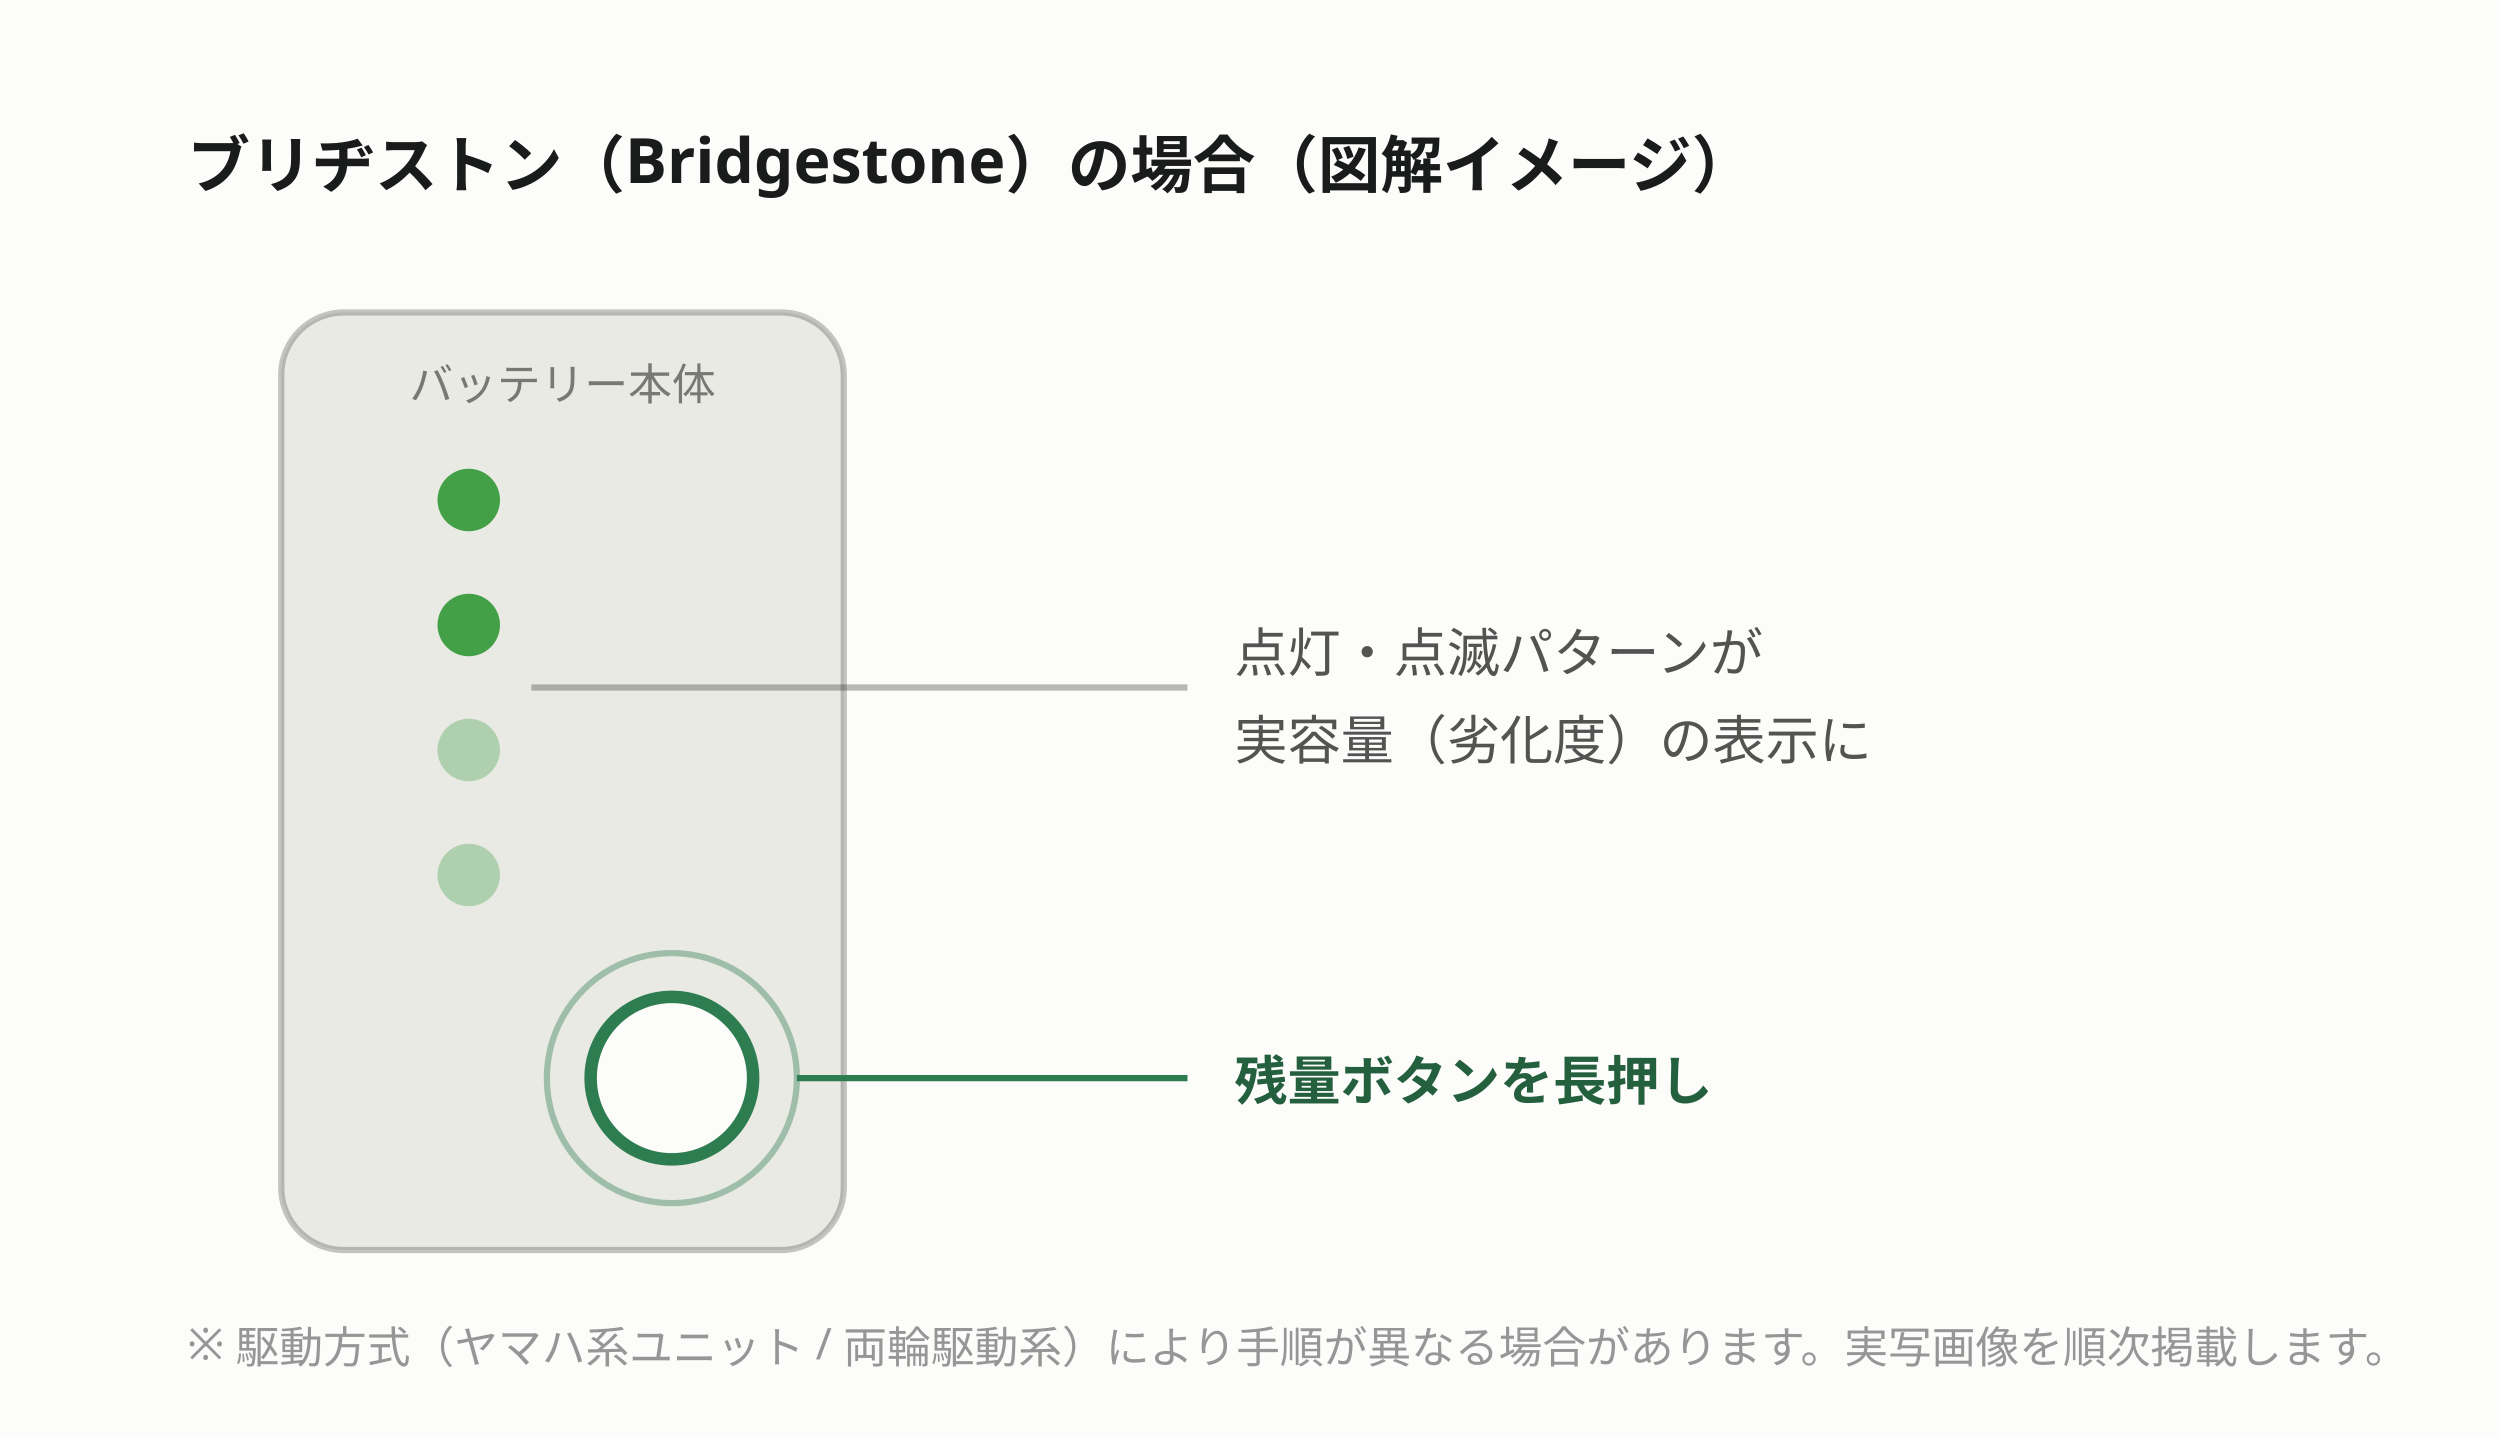
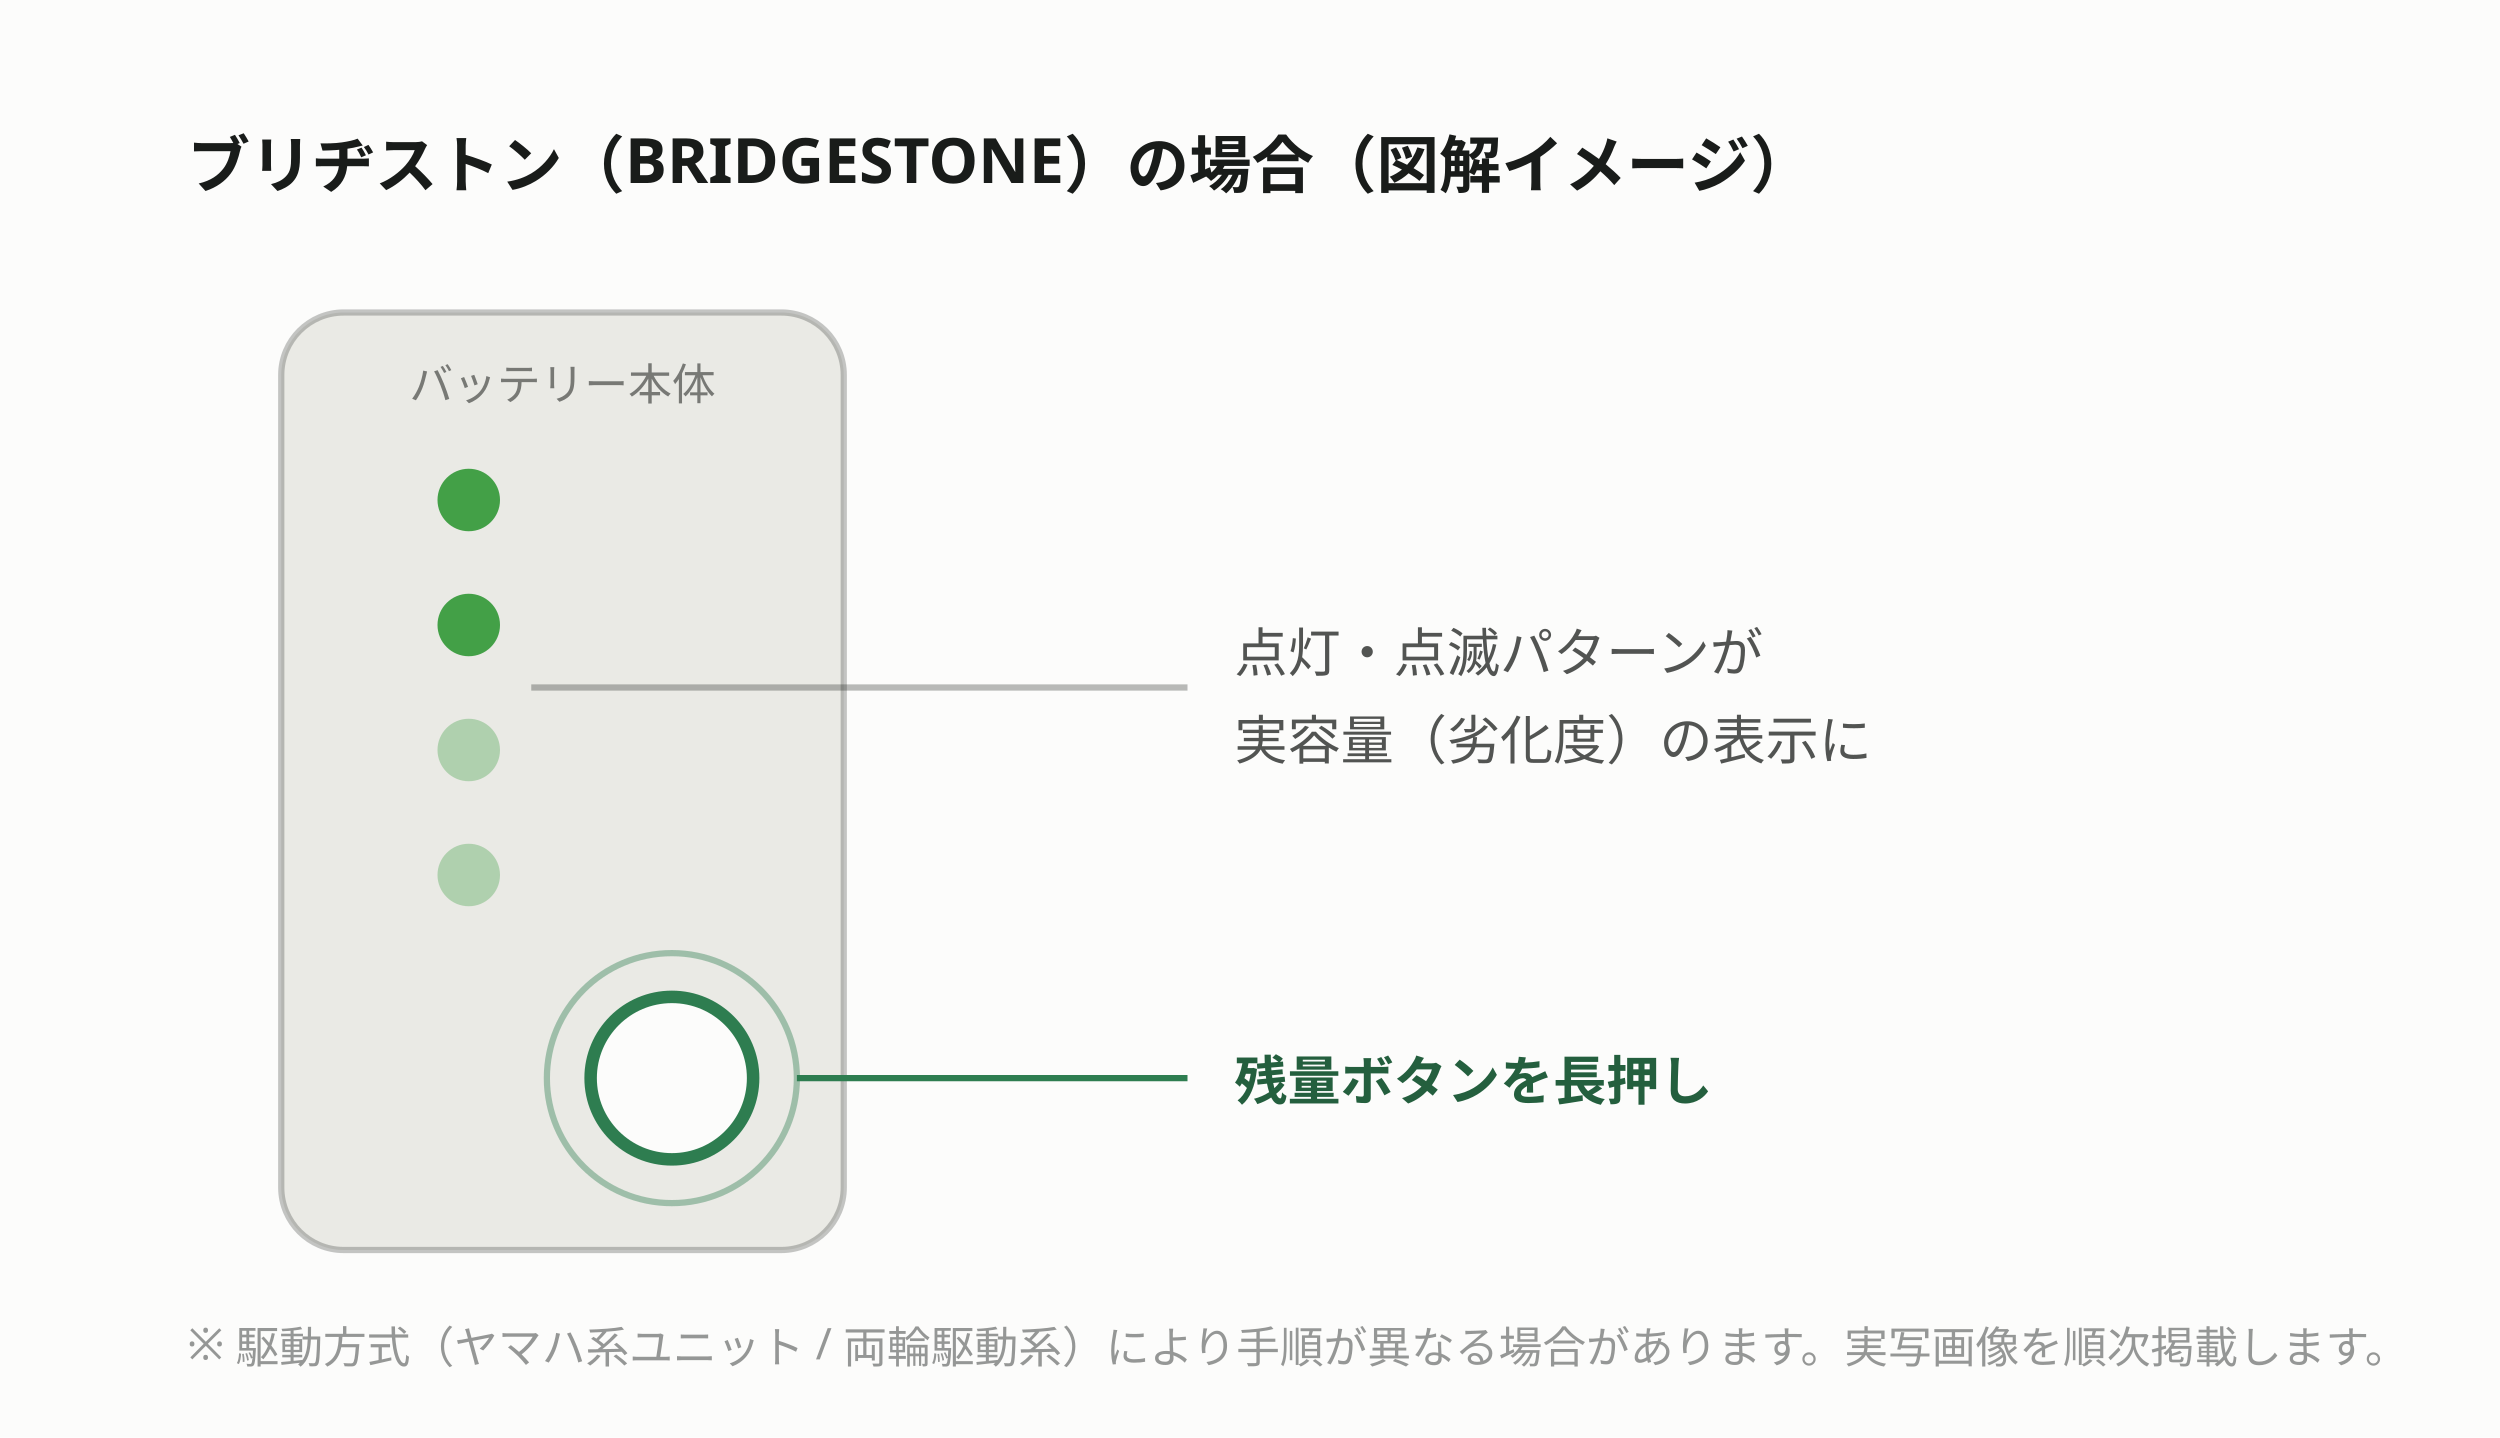
<svg xmlns="http://www.w3.org/2000/svg" viewBox="0 0 800 460" role="img" aria-labelledby="cbTitle">
  <rect width="800" height="460" fill="#FCFCFB" />
-   <text x="60" y="60" font-family="sans-serif" font-size="20" font-weight="700" fill="#191C1A">ブリヂストン（Bridgestone）の場合（図解イメージ）</text>
+   <text x="60" y="60" font-family="sans-serif" font-size="20" font-weight="700" fill="#191C1A">ブリヂストン（BRIDGESTONE）の場合（図解イメージ）</text>
  <rect x="90" y="100" width="180" height="300" rx="20" fill="#EAEAE5" stroke="#191C1A" stroke-opacity="0.25" stroke-width="2" />
  <text x="180" y="128" font-family="sans-serif" font-size="14" text-anchor="middle" fill="#191C1A" opacity="0.55">バッテリー本体</text>
  <circle cx="150" cy="160" r="10" fill="#43A047" />
  <circle cx="150" cy="200" r="10" fill="#43A047" />
  <circle cx="150" cy="240" r="10" fill="#43A047" opacity="0.35" />
  <circle cx="150" cy="280" r="10" fill="#43A047" opacity="0.35" />
  <circle cx="215" cy="345" r="26" fill="#FCFCFB" stroke="#2E7D50" stroke-width="4" />
  <circle cx="215" cy="345" r="40" fill="none" stroke="#2E7D50" stroke-width="2" opacity="0.4" />
  <line x1="255" y1="345" x2="380" y2="345" stroke="#2E7D50" stroke-width="2" />
  <text x="395" y="352" font-family="sans-serif" font-size="17" font-weight="700" fill="#245F3E">残量ボタンを長押し</text>
  <line x1="170" y1="220" x2="380" y2="220" stroke="#191C1A" stroke-opacity="0.3" stroke-width="2" />
  <text x="395" y="215" font-family="sans-serif" font-size="17" fill="#191C1A" opacity="0.75">点灯・点滅パターンが</text>
  <text x="395" y="243" font-family="sans-serif" font-size="17" fill="#191C1A" opacity="0.75">実容量（劣化度）の表示に</text>
  <text x="60" y="435" font-family="sans-serif" font-size="14" fill="#191C1A" opacity="0.45">※ 駆動方式（ヤマハ系ユニット / 両輪駆動系）により手順が異なる場合があります。実写画像を順次掲載します。</text>
</svg>
